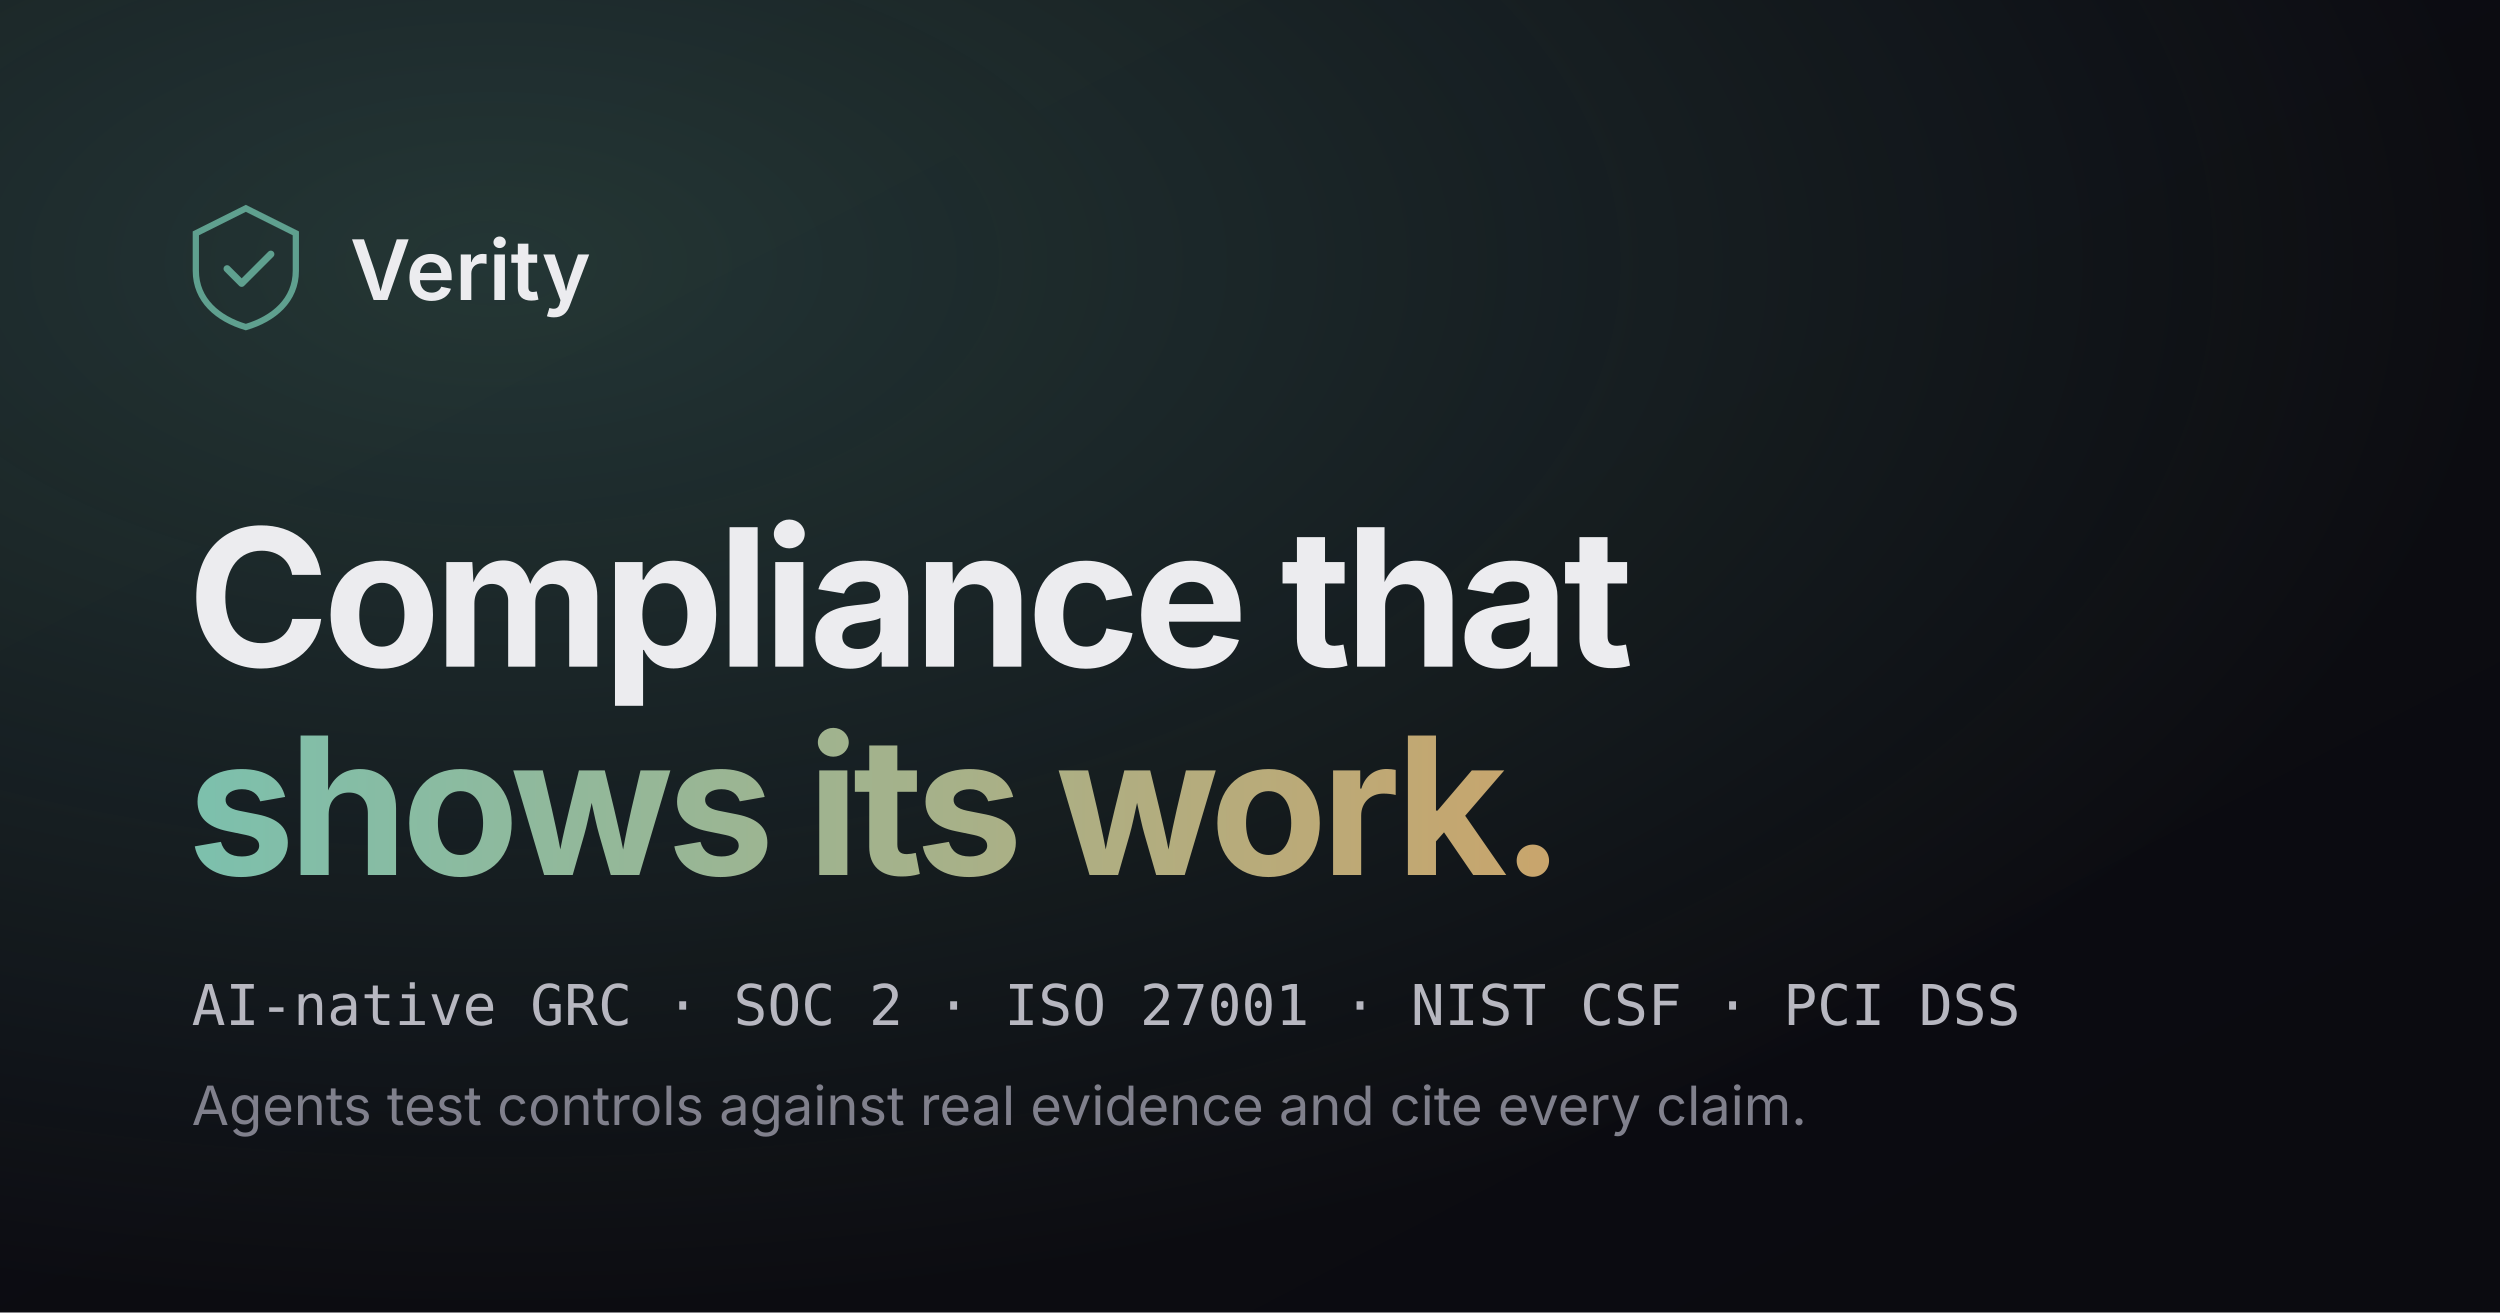
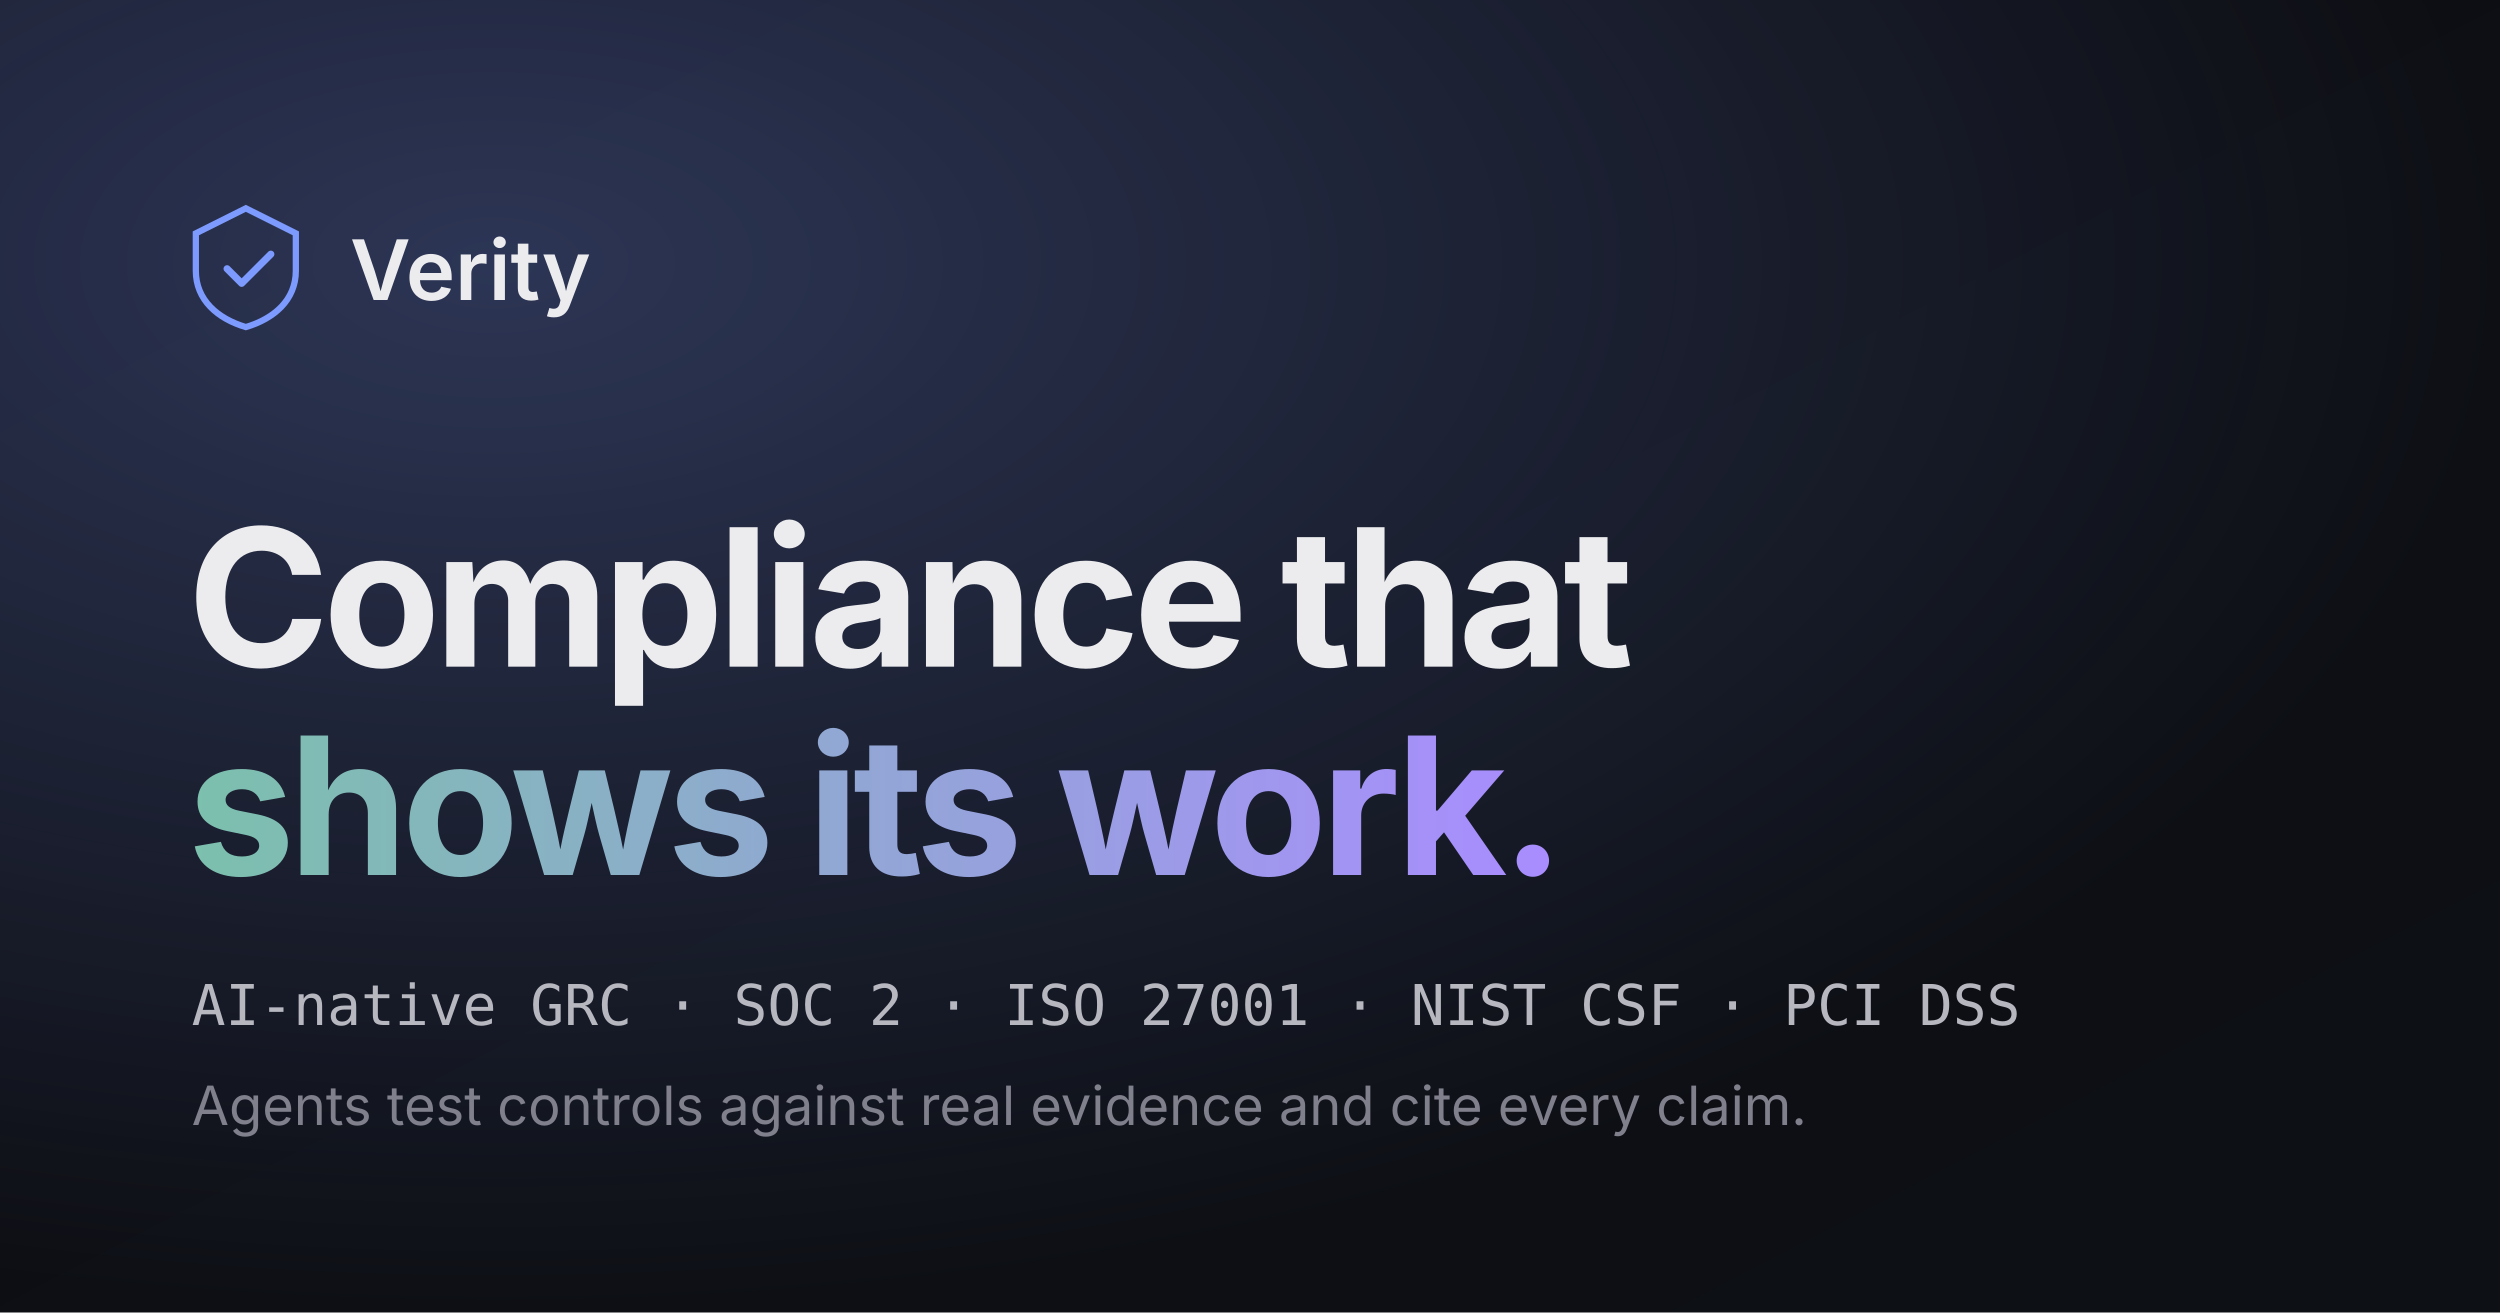
<svg xmlns="http://www.w3.org/2000/svg" width="1200" height="630" viewBox="0 0 1200 630">
  <defs>
    <linearGradient id="bg" x1="0" y1="0" x2="1" y2="1">
      <stop offset="0" stop-color="#0d0d13" />
-       <stop offset="1" stop-color="#0b0b10" />
+       <stop offset="1" stop-color="#0d1014" />
    </linearGradient>
    <radialGradient id="glow" cx="0.2" cy="0.2" r="0.8">
-       <stop offset="0" stop-color="#5fa08f" stop-opacity="0.28" />
-       <stop offset="1" stop-color="#5fa08f" stop-opacity="0" />
+       <stop offset="0" stop-color="#7d9bff" stop-opacity="0.28" />
+       <stop offset="1" stop-color="#7d9bff" stop-opacity="0" />
    </radialGradient>
    <linearGradient id="grad" x1="0" y1="0" x2="1" y2="0">
      <stop offset="0" stop-color="#7cc0ad" />
-       <stop offset="1" stop-color="#c9a56c" />
+       <stop offset="1" stop-color="#a98cff" />
    </linearGradient>
  </defs>
  <rect width="1200" height="630" fill="url(#bg)" />
  <rect width="1200" height="630" fill="url(#glow)" />
  <g transform="translate(90,96)">
-     <path d="M28 4 L52 16 V34 C52 48 41.5 57 28 61 C14.5 57 4 48 4 34 V16 Z" fill="none" stroke="#5fa08f" stroke-width="3" />
-     <path d="M19 33 L26 40 L40 26" fill="none" stroke="#5fa08f" stroke-width="3.4" stroke-linecap="round" stroke-linejoin="round" />
+     <path d="M28 4 L52 16 V34 C52 48 41.5 57 28 61 C14.5 57 4 48 4 34 V16 Z" fill="none" stroke="#7d9bff" stroke-width="3" />
+     <path d="M19 33 L26 40 L40 26" fill="none" stroke="#7d9bff" stroke-width="3.4" stroke-linecap="round" stroke-linejoin="round" />
    <text x="78" y="48" font-family="Inter, sans-serif" font-size="40" font-weight="600" fill="#ECECEF">Verity</text>
  </g>
  <text x="90" y="320" font-family="Inter, sans-serif" font-size="92" font-weight="700" letter-spacing="-3" fill="#ECECEF">Compliance that</text>
  <text x="90" y="420" font-family="Inter, sans-serif" font-size="92" font-weight="700" letter-spacing="-3" fill="url(#grad)">shows its work.</text>
  <text x="92" y="492" font-family="JetBrains Mono, monospace" font-size="27" fill="#B7B7C0">AI-native GRC · SOC 2 · ISO 27001 · NIST CSF · PCI DSS</text>
  <text x="92" y="540" font-family="Inter, sans-serif" font-size="26" fill="#80808C">Agents test controls against real evidence and cite every claim.</text>
</svg>
